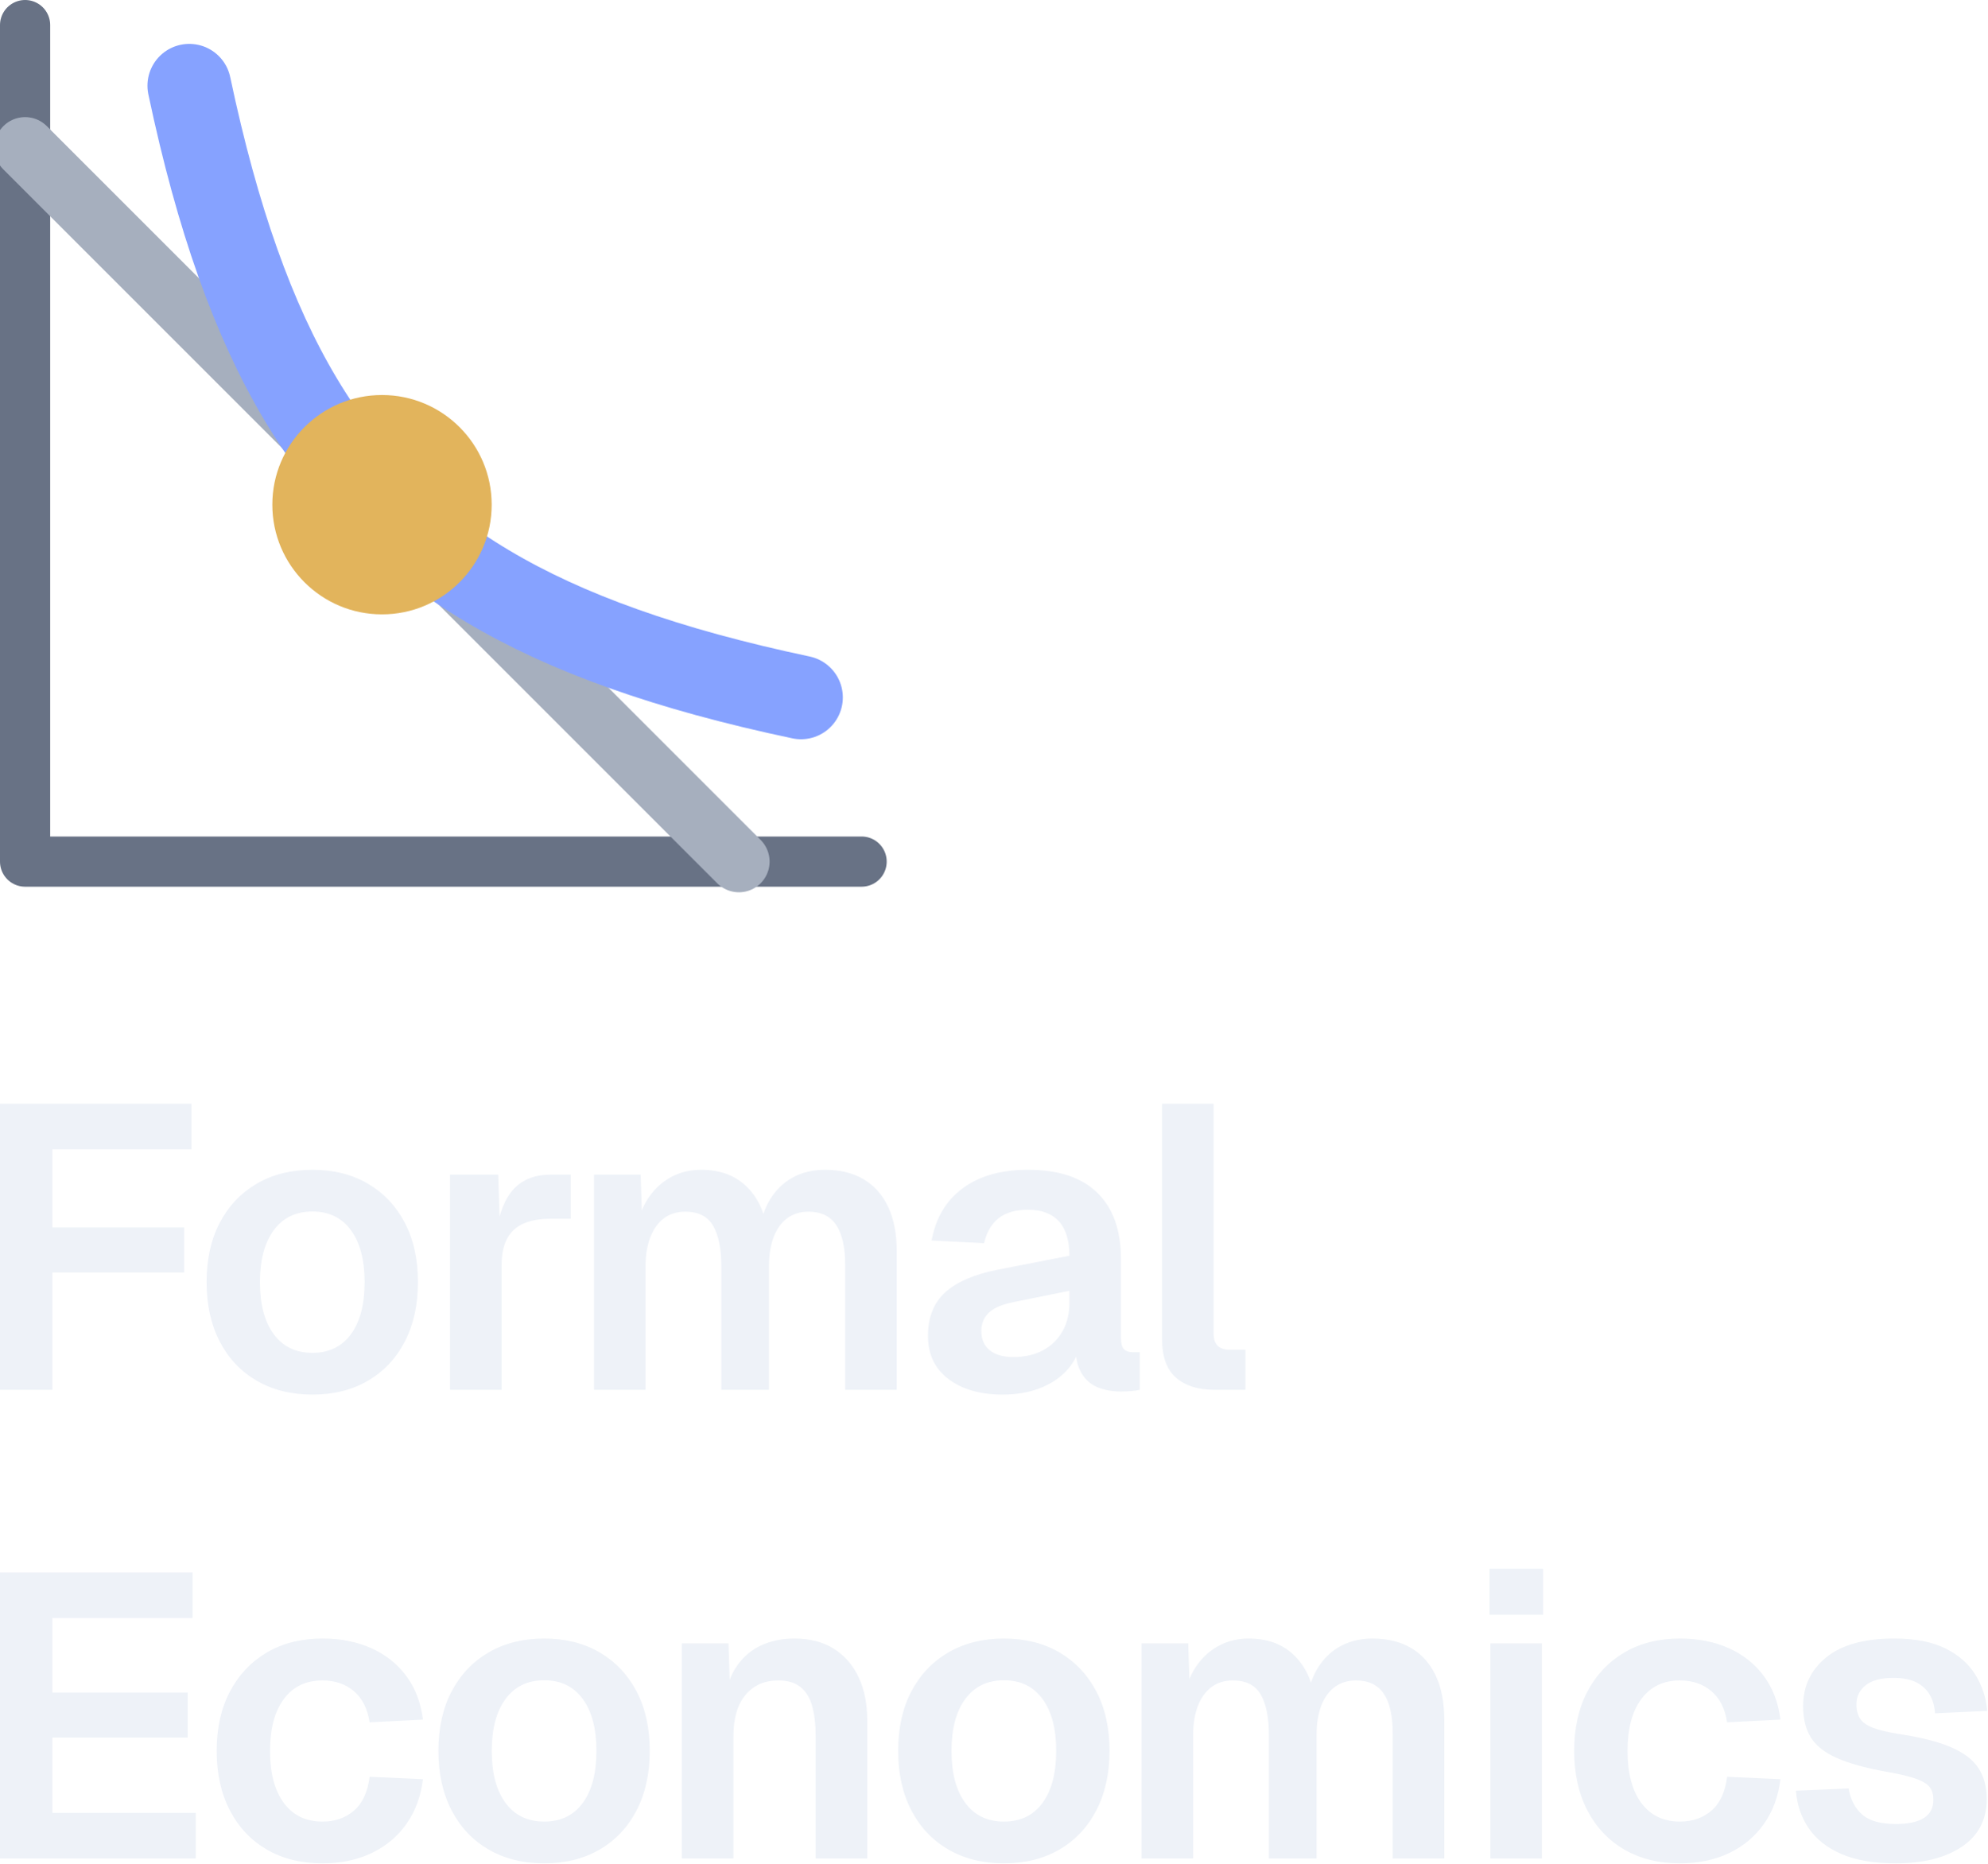
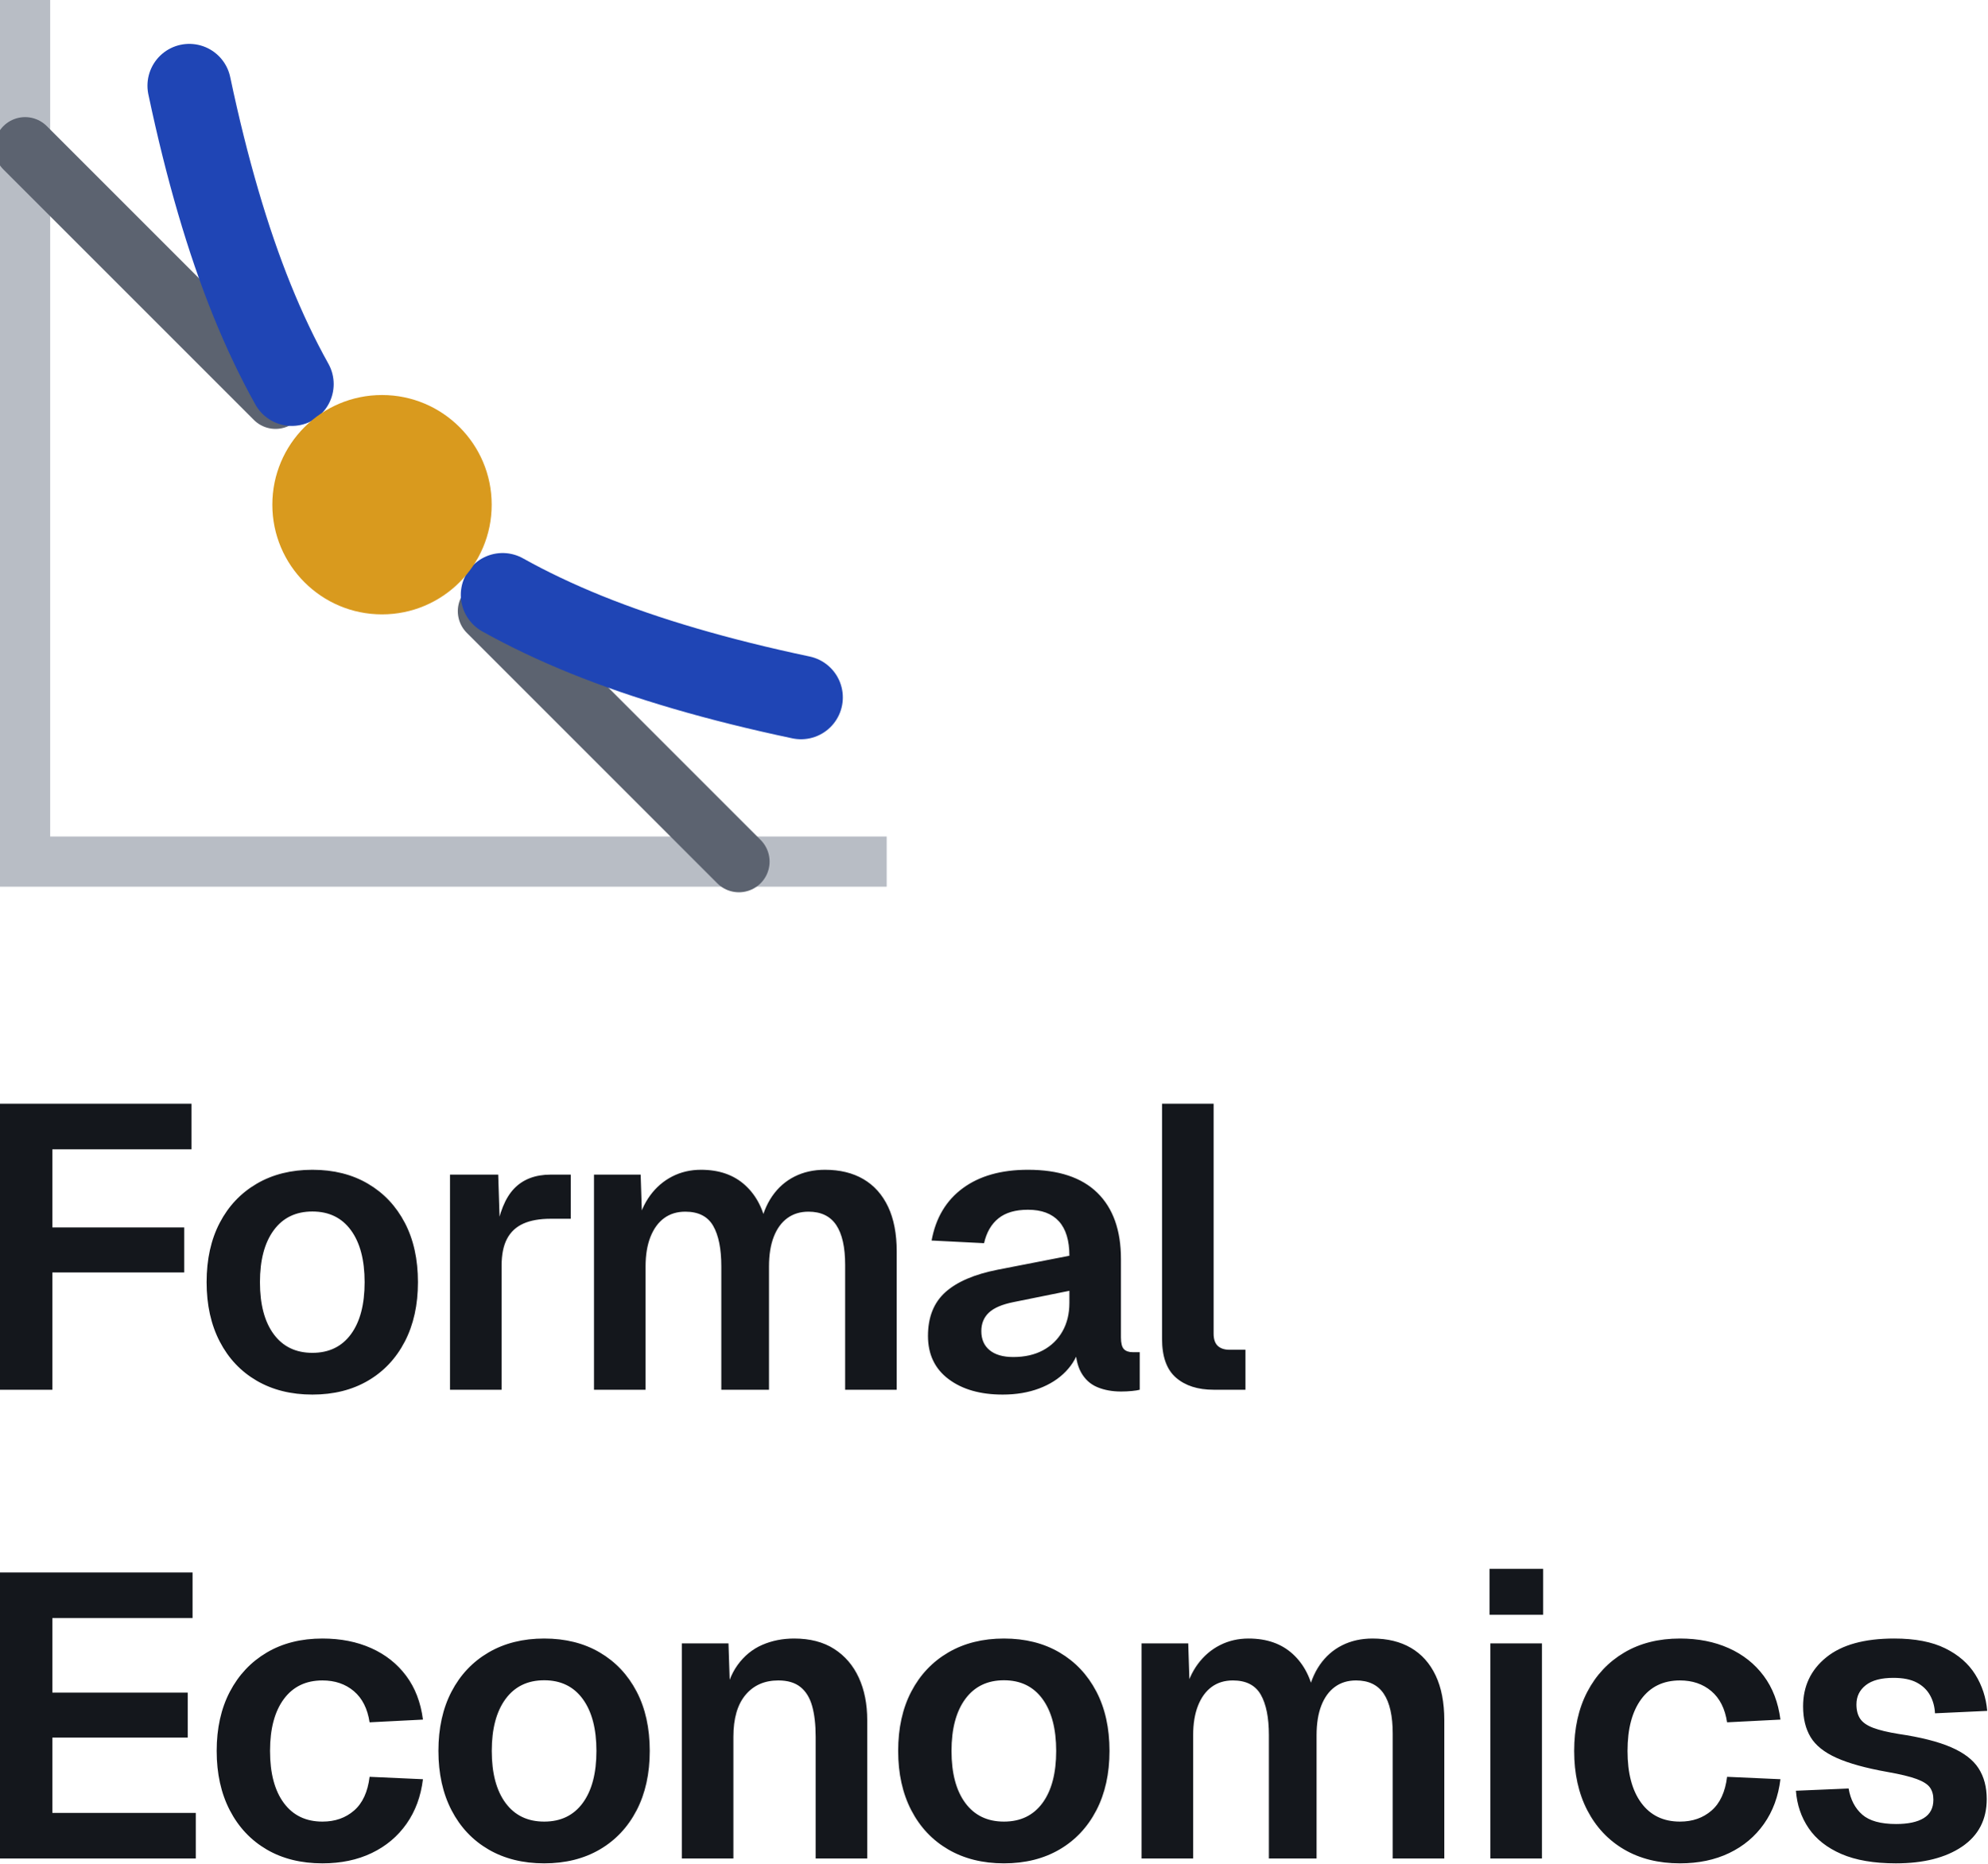
<svg xmlns="http://www.w3.org/2000/svg" viewBox="0 0 4578.452 4293.087" role="img" aria-label="Formal Economics">
  <g transform="translate(-370.469 -327.64) scale(85.657)">
    <g fill="none" stroke-linecap="round" stroke-linejoin="round">
-       <path d="M5 4.5V27H27.5" stroke="#687285" stroke-width="1.35" />
-       <path d="M5 7.8L24.2 27" stroke="#A6AFBE" stroke-width="1.65" />
-       <path d="M9.416 6.13C9.797 7.931 10.227 9.5 10.721 10.89C11.214 12.28 11.771 13.491 12.411 14.564C13.05 15.637 13.772 16.572 14.6 17.4C15.428 18.228 16.363 18.95 17.436 19.589C18.509 20.229 19.72 20.786 21.11 21.279C22.5 21.773 24.069 22.203 25.87 22.584" stroke="#86A2FF" stroke-width="2.25" />
+       <path d="M5 4.5V27H27.5" stroke="#B8BDC5" stroke-width="1.35" stroke-linecap="square" stroke-linejoin="miter" />
+       <path d="M5 7.8L11.736 14.536M17.464 20.264L24.2 27" stroke="#5C6370" stroke-width="1.65" />
+       <path d="M9.416 6.13C9.654 7.256 9.912 8.291 10.192 9.248C10.472 10.206 10.774 11.086 11.103 11.9C11.433 12.715 11.788 13.463 12.175 14.156M17.844 19.825C18.537 20.212 19.285 20.567 20.1 20.897C20.914 21.226 21.794 21.528 22.752 21.808C23.709 22.088 24.744 22.346 25.87 22.584" stroke="#1F45B5" stroke-width="2.25" />
    </g>
-     <circle cx="14.6" cy="17.4" r="2.95" fill="#E2B45C" />
+     <circle cx="14.6" cy="17.4" r="2.95" fill="#D99A1E" />
  </g>
-   <path transform="translate(0 3201.941)" d="M0 0L0 -659.01L441.094 -659.01L441.094 -553.958L55.156 -553.958L120.677 -621.51L120.677 -319.297L55.156 -373.88L424.375 -373.88L424.375 -270.286L55.156 -270.286L120.677 -324.87L120.677 0ZM0 0M719.738 11.146C670.858 11.146 628.097 0.495 591.457 -20.781C554.842 -42.083 526.431 -72.187 506.248 -111.094C486.092 -150.026 475.988 -195.599 475.988 -247.839C475.988 -300.417 486.092 -346.042 506.248 -384.635C526.431 -423.255 554.842 -453.281 591.457 -474.687C628.097 -496.094 670.858 -506.797 719.738 -506.797C768.618 -506.797 811.3 -496.094 847.733 -474.687C884.191 -453.281 912.498 -423.255 932.681 -384.635C952.837 -346.042 962.915 -300.417 962.915 -247.839C962.915 -195.599 952.837 -150.026 932.681 -111.094C912.498 -72.187 884.191 -42.083 847.733 -20.781C811.3 0.495 768.618 11.146 719.738 11.146ZM719.738 -85.026C757.967 -85.026 787.576 -99.349 808.566 -127.995C829.556 -156.641 840.05 -196.589 840.05 -247.839C840.05 -298.828 829.556 -338.698 808.566 -367.474C787.576 -396.25 757.967 -410.651 719.738 -410.651C681.509 -410.651 651.795 -396.25 630.623 -367.474C609.478 -338.698 598.905 -298.828 598.905 -247.839C598.905 -196.589 609.478 -156.641 630.623 -127.995C651.795 -99.349 681.509 -85.026 719.738 -85.026ZM719.738 -85.026M1036.807 0L1036.807 -495.651L1147.822 -495.651L1152.276 -357.917L1142.64 -360.339C1150.062 -407.865 1164.072 -442.292 1184.671 -463.646C1205.27 -484.974 1233.421 -495.651 1269.046 -495.651L1315.088 -495.651L1315.088 -393.932L1268.864 -393.932C1243.369 -393.932 1222.302 -390.182 1205.661 -382.708C1189.02 -375.208 1176.52 -363.568 1168.161 -347.812C1159.802 -332.031 1155.635 -311.25 1155.635 -285.521L1155.635 0ZM1036.807 0M1368.548 0L1368.548 -495.651L1476.048 -495.651L1479.954 -374.245L1468.079 -379.453C1474.121 -406.172 1484.121 -428.984 1498.053 -447.865C1511.959 -466.719 1528.964 -481.276 1548.99 -491.484C1569.043 -501.693 1591.074 -506.797 1615.084 -506.797C1657.037 -506.797 1691.048 -494.844 1717.089 -470.964C1743.157 -447.083 1759.694 -414.479 1766.751 -373.125L1750.423 -372.943C1755.865 -401.901 1765.423 -426.25 1779.095 -445.99C1792.767 -465.755 1809.954 -480.807 1830.605 -491.198C1851.282 -501.589 1874.615 -506.797 1900.605 -506.797C1935.136 -506.797 1964.72 -499.583 1989.329 -485.182C2013.964 -470.755 2032.897 -449.557 2046.152 -421.589C2059.381 -393.62 2065.996 -359.349 2065.996 -318.75L2065.996 0L1947.194 0L1947.194 -287.552C1947.194 -328.385 1940.319 -359.062 1926.595 -379.531C1912.845 -400.026 1891.569 -410.26 1862.714 -410.26C1843.782 -410.26 1827.558 -405.312 1813.99 -395.417C1800.449 -385.521 1790.032 -371.198 1782.714 -352.448C1775.423 -333.698 1771.751 -310.964 1771.751 -284.219L1771.751 0L1661.881 0L1661.881 -284.219C1661.881 -324.687 1655.631 -355.807 1643.131 -377.578C1630.605 -399.375 1609.199 -410.26 1578.886 -410.26C1559.954 -410.26 1543.704 -405.312 1530.162 -395.417C1516.621 -385.521 1506.1 -371.094 1498.6 -352.161C1491.126 -333.229 1487.376 -310.573 1487.376 -284.219L1487.376 0ZM1368.548 0M2310.112 11.146C2258.627 11.146 2217.091 -0.729 2185.476 -24.505C2153.835 -48.255 2138.028 -81.432 2138.028 -124.01C2138.028 -167.083 2151.335 -200.625 2177.95 -224.635C2204.565 -248.62 2244.903 -265.964 2298.966 -276.615L2463.835 -308.724C2463.835 -343.984 2455.763 -370.469 2439.617 -388.177C2423.445 -405.859 2399.721 -414.714 2368.419 -414.714C2339.565 -414.714 2316.934 -408.125 2300.476 -394.948C2284.018 -381.771 2272.95 -362.682 2267.247 -337.682L2146.388 -343.802C2155.919 -395.911 2179.877 -436.094 2218.315 -464.375C2256.752 -492.656 2306.778 -506.797 2368.419 -506.797C2438.966 -506.797 2492.299 -489.062 2528.445 -453.62C2564.565 -418.151 2582.638 -367.318 2582.638 -301.12L2582.638 -120.469C2582.638 -107.37 2584.903 -98.411 2589.408 -93.646C2593.94 -88.88 2600.841 -86.51 2610.112 -86.51L2625.893 -86.51L2625.893 0C2622.169 1.12 2616.179 2.083 2607.898 2.891C2599.591 3.698 2591.257 4.089 2582.846 4.089C2562.299 4.089 2543.992 0.703 2527.976 -6.042C2511.96 -12.786 2499.487 -24.219 2490.554 -40.365C2481.648 -56.536 2477.195 -78.828 2477.195 -107.292L2487.976 -100.234C2482.638 -78.464 2471.882 -59.115 2455.658 -42.24C2439.46 -25.339 2418.914 -12.214 2394.044 -2.891C2369.148 6.458 2341.179 11.146 2310.112 11.146ZM2334.617 -75.365C2360.971 -75.365 2383.783 -80.547 2403.028 -90.859C2422.273 -101.198 2437.221 -115.755 2447.872 -134.505C2458.523 -153.255 2463.835 -175.13 2463.835 -200.104L2463.835 -227.969L2335.372 -201.979C2309.122 -196.771 2290.164 -188.698 2278.471 -177.76C2266.778 -166.797 2260.945 -152.604 2260.945 -135.13C2260.945 -116.198 2267.351 -101.51 2280.138 -91.068C2292.95 -80.599 2311.101 -75.365 2334.617 -75.365ZM2334.617 -75.365M2796.141 0C2759.735 0 2730.854 -9.271 2709.448 -27.839C2688.016 -46.406 2677.313 -76.25 2677.313 -117.318L2677.313 -659.01L2796.141 -659.01L2796.141 -129.401C2796.141 -116.536 2799.318 -107.083 2805.698 -101.094C2812.052 -95.078 2821.193 -92.083 2833.068 -92.083L2869.474 -92.083L2869.474 0ZM2796.141 0" fill="#EEF2F8" />
-   <path transform="translate(-3143.823 4281.941)" d="M3143.823 0L3143.823 -659.01L3587.52 -659.01L3587.52 -553.958L3264.5 -553.958L3264.5 -382.24L3576.375 -382.24L3576.375 -278.646L3264.5 -278.646L3264.5 -105.078L3594.942 -105.078L3594.942 0ZM3143.823 0M3886.766 11.146C3837.521 11.146 3794.656 0.495 3758.224 -20.781C3721.766 -42.083 3693.458 -72.187 3673.276 -111.094C3653.12 -150.026 3643.016 -195.599 3643.016 -247.839C3643.016 -300.052 3653.12 -345.469 3673.276 -384.089C3693.458 -422.708 3721.766 -452.812 3758.224 -474.401C3794.656 -495.99 3837.521 -506.797 3886.766 -506.797C3928.719 -506.797 3966.193 -499.401 3999.162 -484.609C4032.156 -469.818 4058.979 -448.568 4079.656 -420.833C4100.307 -393.125 4113.198 -359.505 4118.25 -320.052L3995.359 -313.724C3990.542 -345.286 3978.406 -369.271 3958.979 -385.677C3939.552 -402.057 3915.49 -410.26 3886.766 -410.26C3848.537 -410.26 3818.823 -395.937 3797.651 -367.292C3776.505 -338.646 3765.932 -298.828 3765.932 -247.839C3765.932 -196.589 3776.505 -156.641 3797.651 -127.995C3818.823 -99.349 3848.537 -85.026 3886.766 -85.026C3915.724 -85.026 3939.969 -93.49 3959.526 -110.469C3979.083 -127.422 3991.037 -153.333 3995.359 -188.229L4118.25 -182.656C4113.432 -143.177 4100.828 -108.932 4080.386 -79.922C4059.969 -50.911 4033.276 -28.464 4000.281 -12.63C3967.313 3.229 3929.448 11.146 3886.766 11.146ZM3886.766 11.146M4397.649 11.146C4348.769 11.146 4306.008 0.495 4269.368 -20.781C4232.753 -42.083 4204.342 -72.187 4184.159 -111.094C4164.003 -150.026 4153.899 -195.599 4153.899 -247.839C4153.899 -300.417 4164.003 -346.042 4184.159 -384.635C4204.342 -423.255 4232.753 -453.281 4269.368 -474.687C4306.008 -496.094 4348.769 -506.797 4397.649 -506.797C4446.529 -506.797 4489.212 -496.094 4525.644 -474.687C4562.102 -453.281 4590.409 -423.255 4610.592 -384.635C4630.748 -346.042 4640.826 -300.417 4640.826 -247.839C4640.826 -195.599 4630.748 -150.026 4610.592 -111.094C4590.409 -72.187 4562.102 -42.083 4525.644 -20.781C4489.212 0.495 4446.529 11.146 4397.649 11.146ZM4397.649 -85.026C4435.878 -85.026 4465.488 -99.349 4486.477 -127.995C4507.467 -156.641 4517.962 -196.589 4517.962 -247.839C4517.962 -298.828 4507.467 -338.698 4486.477 -367.474C4465.488 -396.25 4435.878 -410.651 4397.649 -410.651C4359.42 -410.651 4329.706 -396.25 4308.534 -367.474C4287.389 -338.698 4276.816 -298.828 4276.816 -247.839C4276.816 -196.589 4287.389 -156.641 4308.534 -127.995C4329.706 -99.349 4359.42 -85.026 4397.649 -85.026ZM4397.649 -85.026M4714.718 0L4714.718 -495.651L4822.218 -495.651L4826.853 -356.615L4812.374 -362.37C4817.582 -396.901 4827.843 -424.714 4843.181 -445.807C4858.52 -466.927 4877.426 -482.37 4899.9 -492.135C4922.374 -501.901 4946.905 -506.797 4973.52 -506.797C5010.03 -506.797 5040.733 -498.828 5065.681 -482.865C5090.603 -466.901 5109.562 -444.818 5122.478 -416.667C5135.421 -388.516 5141.879 -355.885 5141.879 -318.75L5141.879 0L5023.077 0L5023.077 -280.495C5023.077 -308.359 5020.369 -331.901 5015.004 -351.146C5009.614 -370.391 5000.603 -385.052 4987.999 -395.13C4975.369 -405.234 4958.416 -410.26 4937.114 -410.26C4905.317 -410.26 4880.082 -399.167 4861.463 -376.953C4842.843 -354.74 4833.546 -322.578 4833.546 -280.495L4833.546 0ZM4714.718 0M5456.914 11.146C5408.034 11.146 5365.273 0.495 5328.633 -20.781C5292.018 -42.083 5263.607 -72.187 5243.425 -111.094C5223.268 -150.026 5213.164 -195.599 5213.164 -247.839C5213.164 -300.417 5223.268 -346.042 5243.425 -384.635C5263.607 -423.255 5292.018 -453.281 5328.633 -474.687C5365.273 -496.094 5408.034 -506.797 5456.914 -506.797C5505.794 -506.797 5548.477 -496.094 5584.909 -474.687C5621.367 -453.281 5649.675 -423.255 5669.857 -384.635C5690.013 -346.042 5700.091 -300.417 5700.091 -247.839C5700.091 -195.599 5690.013 -150.026 5669.857 -111.094C5649.675 -72.187 5621.367 -42.083 5584.909 -20.781C5548.477 0.495 5505.794 11.146 5456.914 11.146ZM5456.914 -85.026C5495.143 -85.026 5524.753 -99.349 5545.742 -127.995C5566.732 -156.641 5577.227 -196.589 5577.227 -247.839C5577.227 -298.828 5566.732 -338.698 5545.742 -367.474C5524.753 -396.25 5495.143 -410.651 5456.914 -410.651C5418.685 -410.651 5388.971 -396.25 5367.8 -367.474C5346.654 -338.698 5336.081 -298.828 5336.081 -247.839C5336.081 -196.589 5346.654 -156.641 5367.8 -127.995C5388.971 -99.349 5418.685 -85.026 5456.914 -85.026ZM5456.914 -85.026M5773.983 0L5773.983 -495.651L5881.483 -495.651L5885.389 -374.245L5873.514 -379.453C5879.556 -406.172 5889.556 -428.984 5903.488 -447.865C5917.394 -466.719 5934.4 -481.276 5954.426 -491.484C5974.478 -501.693 5996.509 -506.797 6020.519 -506.797C6062.472 -506.797 6096.483 -494.844 6122.525 -470.964C6148.592 -447.083 6165.129 -414.479 6172.186 -373.125L6155.858 -372.943C6161.301 -401.901 6170.858 -426.25 6184.53 -445.99C6198.202 -465.755 6215.389 -480.807 6236.04 -491.198C6256.717 -501.589 6280.051 -506.797 6306.04 -506.797C6340.571 -506.797 6370.155 -499.583 6394.764 -485.182C6419.4 -470.755 6438.332 -449.557 6451.587 -421.589C6464.816 -393.62 6471.431 -359.349 6471.431 -318.75L6471.431 0L6352.629 0L6352.629 -287.552C6352.629 -328.385 6345.754 -359.062 6332.03 -379.531C6318.28 -400.026 6297.004 -410.26 6268.15 -410.26C6249.217 -410.26 6232.993 -405.312 6219.426 -395.417C6205.884 -385.521 6195.467 -371.198 6188.15 -352.448C6180.858 -333.698 6177.186 -310.964 6177.186 -284.219L6177.186 0L6067.316 0L6067.316 -284.219C6067.316 -324.687 6061.066 -355.807 6048.566 -377.578C6036.04 -399.375 6014.634 -410.26 5984.321 -410.26C5965.389 -410.26 5949.139 -405.312 5935.597 -395.417C5922.056 -385.521 5911.535 -371.094 5904.035 -352.161C5896.561 -333.229 5892.811 -310.573 5892.811 -284.219L5892.811 0ZM5773.983 0M6577.627 0L6577.627 -495.651L6696.429 -495.651L6696.429 0ZM6575.778 -561.562L6575.778 -667.37L6699.215 -667.37L6699.215 -561.562ZM6575.778 -561.562M7014.438 11.146C6965.193 11.146 6922.329 0.495 6885.897 -20.781C6849.438 -42.083 6821.131 -72.187 6800.949 -111.094C6780.792 -150.026 6770.688 -195.599 6770.688 -247.839C6770.688 -300.052 6780.792 -345.469 6800.949 -384.089C6821.131 -422.708 6849.438 -452.812 6885.897 -474.401C6922.329 -495.99 6965.193 -506.797 7014.438 -506.797C7056.391 -506.797 7093.865 -499.401 7126.834 -484.609C7159.829 -469.818 7186.652 -448.568 7207.329 -420.833C7227.98 -393.125 7240.871 -359.505 7245.923 -320.052L7123.032 -313.724C7118.214 -345.286 7106.079 -369.271 7086.652 -385.677C7067.225 -402.057 7043.162 -410.26 7014.438 -410.26C6976.209 -410.26 6946.496 -395.937 6925.324 -367.292C6904.178 -338.646 6893.605 -298.828 6893.605 -247.839C6893.605 -196.589 6904.178 -156.641 6925.324 -127.995C6946.496 -99.349 6976.209 -85.026 7014.438 -85.026C7043.397 -85.026 7067.641 -93.49 7087.199 -110.469C7106.756 -127.422 7118.709 -153.333 7123.032 -188.229L7245.923 -182.656C7241.105 -143.177 7228.501 -108.932 7208.058 -79.922C7187.641 -50.911 7160.949 -28.464 7127.954 -12.63C7094.985 3.229 7057.121 11.146 7014.438 11.146ZM7014.438 11.146M7511.962 11.146C7461.337 11.146 7419.462 3.958 7386.363 -10.391C7353.264 -24.766 7328.134 -44.531 7310.999 -69.714C7293.863 -94.896 7284.046 -123.698 7281.572 -156.12L7402.978 -161.328C7407.431 -135.573 7417.926 -115.495 7434.462 -101.068C7450.973 -86.667 7476.936 -79.453 7512.327 -79.453C7540.035 -79.453 7561.311 -83.984 7576.103 -93.099C7590.895 -102.187 7598.291 -116.328 7598.291 -135.521C7598.291 -146.771 7595.66 -156.12 7590.4 -163.542C7585.139 -170.99 7574.905 -177.5 7559.671 -183.151C7544.436 -188.776 7522.093 -194.193 7492.639 -199.375C7442.639 -208.281 7403.473 -219.115 7375.139 -231.875C7346.806 -244.609 7326.884 -260.573 7315.374 -279.766C7303.863 -298.958 7298.108 -322.526 7298.108 -350.495C7298.108 -396.901 7315.895 -434.557 7351.468 -463.437C7387.041 -492.344 7439.254 -506.797 7508.056 -506.797C7555.843 -506.797 7594.983 -499.271 7625.478 -484.245C7655.973 -469.219 7679.098 -449.062 7694.801 -423.828C7710.53 -398.568 7719.697 -370.651 7722.275 -340.104L7601.988 -334.531C7601.259 -350 7597.405 -363.932 7590.478 -376.302C7583.551 -388.672 7573.264 -398.411 7559.671 -405.547C7546.051 -412.656 7528.238 -416.198 7506.207 -416.198C7478.108 -416.198 7456.884 -410.573 7442.535 -399.323C7428.186 -388.047 7420.999 -373.255 7420.999 -354.948C7420.999 -341.589 7423.863 -330.599 7429.619 -321.979C7435.374 -313.385 7445.4 -306.406 7459.697 -301.016C7473.994 -295.625 7493.395 -290.964 7517.9 -287.005C7568.889 -279.453 7609.228 -269.245 7638.942 -256.38C7668.629 -243.516 7689.775 -227.318 7702.327 -207.839C7714.879 -188.333 7721.181 -164.74 7721.181 -137.005C7721.181 -89.609 7702.197 -53.073 7664.28 -27.37C7626.337 -1.693 7575.582 11.146 7511.962 11.146ZM7511.962 11.146" fill="#EEF2F8" />
+   <path transform="translate(0 3201.941)" d="M0 0L0 -659.01L441.094 -659.01L441.094 -553.958L55.156 -553.958L120.677 -621.51L120.677 -319.297L55.156 -373.88L424.375 -373.88L424.375 -270.286L55.156 -270.286L120.677 -324.87L120.677 0ZM0 0M719.738 11.146C670.858 11.146 628.097 0.495 591.457 -20.781C554.842 -42.083 526.431 -72.187 506.248 -111.094C486.092 -150.026 475.988 -195.599 475.988 -247.839C475.988 -300.417 486.092 -346.042 506.248 -384.635C526.431 -423.255 554.842 -453.281 591.457 -474.687C628.097 -496.094 670.858 -506.797 719.738 -506.797C768.618 -506.797 811.3 -496.094 847.733 -474.687C884.191 -453.281 912.498 -423.255 932.681 -384.635C952.837 -346.042 962.915 -300.417 962.915 -247.839C962.915 -195.599 952.837 -150.026 932.681 -111.094C912.498 -72.187 884.191 -42.083 847.733 -20.781C811.3 0.495 768.618 11.146 719.738 11.146ZM719.738 -85.026C757.967 -85.026 787.576 -99.349 808.566 -127.995C829.556 -156.641 840.05 -196.589 840.05 -247.839C840.05 -298.828 829.556 -338.698 808.566 -367.474C787.576 -396.25 757.967 -410.651 719.738 -410.651C681.509 -410.651 651.795 -396.25 630.623 -367.474C609.478 -338.698 598.905 -298.828 598.905 -247.839C598.905 -196.589 609.478 -156.641 630.623 -127.995C651.795 -99.349 681.509 -85.026 719.738 -85.026ZM719.738 -85.026M1036.807 0L1036.807 -495.651L1147.822 -495.651L1152.276 -357.917L1142.64 -360.339C1150.062 -407.865 1164.072 -442.292 1184.671 -463.646C1205.27 -484.974 1233.421 -495.651 1269.046 -495.651L1315.088 -495.651L1315.088 -393.932L1268.864 -393.932C1243.369 -393.932 1222.302 -390.182 1205.661 -382.708C1189.02 -375.208 1176.52 -363.568 1168.161 -347.812C1159.802 -332.031 1155.635 -311.25 1155.635 -285.521L1155.635 0ZM1036.807 0M1368.548 0L1368.548 -495.651L1476.048 -495.651L1479.954 -374.245L1468.079 -379.453C1474.121 -406.172 1484.121 -428.984 1498.053 -447.865C1511.959 -466.719 1528.964 -481.276 1548.99 -491.484C1569.043 -501.693 1591.074 -506.797 1615.084 -506.797C1657.037 -506.797 1691.048 -494.844 1717.089 -470.964C1743.157 -447.083 1759.694 -414.479 1766.751 -373.125L1750.423 -372.943C1755.865 -401.901 1765.423 -426.25 1779.095 -445.99C1792.767 -465.755 1809.954 -480.807 1830.605 -491.198C1851.282 -501.589 1874.615 -506.797 1900.605 -506.797C1935.136 -506.797 1964.72 -499.583 1989.329 -485.182C2013.964 -470.755 2032.897 -449.557 2046.152 -421.589C2059.381 -393.62 2065.996 -359.349 2065.996 -318.75L2065.996 0L1947.194 0L1947.194 -287.552C1947.194 -328.385 1940.319 -359.062 1926.595 -379.531C1912.845 -400.026 1891.569 -410.26 1862.714 -410.26C1843.782 -410.26 1827.558 -405.312 1813.99 -395.417C1800.449 -385.521 1790.032 -371.198 1782.714 -352.448C1775.423 -333.698 1771.751 -310.964 1771.751 -284.219L1771.751 0L1661.881 0L1661.881 -284.219C1661.881 -324.687 1655.631 -355.807 1643.131 -377.578C1630.605 -399.375 1609.199 -410.26 1578.886 -410.26C1559.954 -410.26 1543.704 -405.312 1530.162 -395.417C1516.621 -385.521 1506.1 -371.094 1498.6 -352.161C1491.126 -333.229 1487.376 -310.573 1487.376 -284.219L1487.376 0ZM1368.548 0M2310.112 11.146C2258.627 11.146 2217.091 -0.729 2185.476 -24.505C2153.835 -48.255 2138.028 -81.432 2138.028 -124.01C2138.028 -167.083 2151.335 -200.625 2177.95 -224.635C2204.565 -248.62 2244.903 -265.964 2298.966 -276.615L2463.835 -308.724C2463.835 -343.984 2455.763 -370.469 2439.617 -388.177C2423.445 -405.859 2399.721 -414.714 2368.419 -414.714C2339.565 -414.714 2316.934 -408.125 2300.476 -394.948C2284.018 -381.771 2272.95 -362.682 2267.247 -337.682L2146.388 -343.802C2155.919 -395.911 2179.877 -436.094 2218.315 -464.375C2256.752 -492.656 2306.778 -506.797 2368.419 -506.797C2438.966 -506.797 2492.299 -489.062 2528.445 -453.62C2564.565 -418.151 2582.638 -367.318 2582.638 -301.12L2582.638 -120.469C2582.638 -107.37 2584.903 -98.411 2589.408 -93.646C2593.94 -88.88 2600.841 -86.51 2610.112 -86.51L2625.893 -86.51L2625.893 0C2622.169 1.12 2616.179 2.083 2607.898 2.891C2599.591 3.698 2591.257 4.089 2582.846 4.089C2562.299 4.089 2543.992 0.703 2527.976 -6.042C2511.96 -12.786 2499.487 -24.219 2490.554 -40.365C2481.648 -56.536 2477.195 -78.828 2477.195 -107.292L2487.976 -100.234C2482.638 -78.464 2471.882 -59.115 2455.658 -42.24C2439.46 -25.339 2418.914 -12.214 2394.044 -2.891C2369.148 6.458 2341.179 11.146 2310.112 11.146ZM2334.617 -75.365C2360.971 -75.365 2383.783 -80.547 2403.028 -90.859C2422.273 -101.198 2437.221 -115.755 2447.872 -134.505C2458.523 -153.255 2463.835 -175.13 2463.835 -200.104L2463.835 -227.969L2335.372 -201.979C2309.122 -196.771 2290.164 -188.698 2278.471 -177.76C2266.778 -166.797 2260.945 -152.604 2260.945 -135.13C2260.945 -116.198 2267.351 -101.51 2280.138 -91.068C2292.95 -80.599 2311.101 -75.365 2334.617 -75.365ZM2334.617 -75.365M2796.141 0C2759.735 0 2730.854 -9.271 2709.448 -27.839C2688.016 -46.406 2677.313 -76.25 2677.313 -117.318L2677.313 -659.01L2796.141 -659.01L2796.141 -129.401C2796.141 -116.536 2799.318 -107.083 2805.698 -101.094C2812.052 -95.078 2821.193 -92.083 2833.068 -92.083L2869.474 -92.083L2869.474 0ZM2796.141 0" fill="#14171C" />
+   <path transform="translate(-3143.823 4281.941)" d="M3143.823 0L3143.823 -659.01L3587.52 -659.01L3587.52 -553.958L3264.5 -553.958L3264.5 -382.24L3576.375 -382.24L3576.375 -278.646L3264.5 -278.646L3264.5 -105.078L3594.942 -105.078L3594.942 0ZM3143.823 0M3886.766 11.146C3837.521 11.146 3794.656 0.495 3758.224 -20.781C3721.766 -42.083 3693.458 -72.187 3673.276 -111.094C3653.12 -150.026 3643.016 -195.599 3643.016 -247.839C3643.016 -300.052 3653.12 -345.469 3673.276 -384.089C3693.458 -422.708 3721.766 -452.812 3758.224 -474.401C3794.656 -495.99 3837.521 -506.797 3886.766 -506.797C3928.719 -506.797 3966.193 -499.401 3999.162 -484.609C4032.156 -469.818 4058.979 -448.568 4079.656 -420.833C4100.307 -393.125 4113.198 -359.505 4118.25 -320.052L3995.359 -313.724C3990.542 -345.286 3978.406 -369.271 3958.979 -385.677C3939.552 -402.057 3915.49 -410.26 3886.766 -410.26C3848.537 -410.26 3818.823 -395.937 3797.651 -367.292C3776.505 -338.646 3765.932 -298.828 3765.932 -247.839C3765.932 -196.589 3776.505 -156.641 3797.651 -127.995C3818.823 -99.349 3848.537 -85.026 3886.766 -85.026C3915.724 -85.026 3939.969 -93.49 3959.526 -110.469C3979.083 -127.422 3991.037 -153.333 3995.359 -188.229L4118.25 -182.656C4113.432 -143.177 4100.828 -108.932 4080.386 -79.922C4059.969 -50.911 4033.276 -28.464 4000.281 -12.63C3967.313 3.229 3929.448 11.146 3886.766 11.146ZM3886.766 11.146M4397.649 11.146C4348.769 11.146 4306.008 0.495 4269.368 -20.781C4232.753 -42.083 4204.342 -72.187 4184.159 -111.094C4164.003 -150.026 4153.899 -195.599 4153.899 -247.839C4153.899 -300.417 4164.003 -346.042 4184.159 -384.635C4204.342 -423.255 4232.753 -453.281 4269.368 -474.687C4306.008 -496.094 4348.769 -506.797 4397.649 -506.797C4446.529 -506.797 4489.212 -496.094 4525.644 -474.687C4562.102 -453.281 4590.409 -423.255 4610.592 -384.635C4630.748 -346.042 4640.826 -300.417 4640.826 -247.839C4640.826 -195.599 4630.748 -150.026 4610.592 -111.094C4590.409 -72.187 4562.102 -42.083 4525.644 -20.781C4489.212 0.495 4446.529 11.146 4397.649 11.146ZM4397.649 -85.026C4435.878 -85.026 4465.488 -99.349 4486.477 -127.995C4507.467 -156.641 4517.962 -196.589 4517.962 -247.839C4517.962 -298.828 4507.467 -338.698 4486.477 -367.474C4465.488 -396.25 4435.878 -410.651 4397.649 -410.651C4359.42 -410.651 4329.706 -396.25 4308.534 -367.474C4287.389 -338.698 4276.816 -298.828 4276.816 -247.839C4276.816 -196.589 4287.389 -156.641 4308.534 -127.995C4329.706 -99.349 4359.42 -85.026 4397.649 -85.026ZM4397.649 -85.026M4714.718 0L4714.718 -495.651L4822.218 -495.651L4826.853 -356.615L4812.374 -362.37C4817.582 -396.901 4827.843 -424.714 4843.181 -445.807C4858.52 -466.927 4877.426 -482.37 4899.9 -492.135C4922.374 -501.901 4946.905 -506.797 4973.52 -506.797C5010.03 -506.797 5040.733 -498.828 5065.681 -482.865C5090.603 -466.901 5109.562 -444.818 5122.478 -416.667C5135.421 -388.516 5141.879 -355.885 5141.879 -318.75L5141.879 0L5023.077 0L5023.077 -280.495C5023.077 -308.359 5020.369 -331.901 5015.004 -351.146C5009.614 -370.391 5000.603 -385.052 4987.999 -395.13C4975.369 -405.234 4958.416 -410.26 4937.114 -410.26C4905.317 -410.26 4880.082 -399.167 4861.463 -376.953C4842.843 -354.74 4833.546 -322.578 4833.546 -280.495L4833.546 0ZM4714.718 0M5456.914 11.146C5408.034 11.146 5365.273 0.495 5328.633 -20.781C5292.018 -42.083 5263.607 -72.187 5243.425 -111.094C5223.268 -150.026 5213.164 -195.599 5213.164 -247.839C5213.164 -300.417 5223.268 -346.042 5243.425 -384.635C5263.607 -423.255 5292.018 -453.281 5328.633 -474.687C5365.273 -496.094 5408.034 -506.797 5456.914 -506.797C5505.794 -506.797 5548.477 -496.094 5584.909 -474.687C5621.367 -453.281 5649.675 -423.255 5669.857 -384.635C5690.013 -346.042 5700.091 -300.417 5700.091 -247.839C5700.091 -195.599 5690.013 -150.026 5669.857 -111.094C5649.675 -72.187 5621.367 -42.083 5584.909 -20.781C5548.477 0.495 5505.794 11.146 5456.914 11.146ZM5456.914 -85.026C5495.143 -85.026 5524.753 -99.349 5545.742 -127.995C5566.732 -156.641 5577.227 -196.589 5577.227 -247.839C5577.227 -298.828 5566.732 -338.698 5545.742 -367.474C5524.753 -396.25 5495.143 -410.651 5456.914 -410.651C5418.685 -410.651 5388.971 -396.25 5367.8 -367.474C5346.654 -338.698 5336.081 -298.828 5336.081 -247.839C5336.081 -196.589 5346.654 -156.641 5367.8 -127.995C5388.971 -99.349 5418.685 -85.026 5456.914 -85.026ZM5456.914 -85.026M5773.983 0L5773.983 -495.651L5881.483 -495.651L5885.389 -374.245L5873.514 -379.453C5879.556 -406.172 5889.556 -428.984 5903.488 -447.865C5917.394 -466.719 5934.4 -481.276 5954.426 -491.484C5974.478 -501.693 5996.509 -506.797 6020.519 -506.797C6062.472 -506.797 6096.483 -494.844 6122.525 -470.964C6148.592 -447.083 6165.129 -414.479 6172.186 -373.125L6155.858 -372.943C6161.301 -401.901 6170.858 -426.25 6184.53 -445.99C6198.202 -465.755 6215.389 -480.807 6236.04 -491.198C6256.717 -501.589 6280.051 -506.797 6306.04 -506.797C6340.571 -506.797 6370.155 -499.583 6394.764 -485.182C6419.4 -470.755 6438.332 -449.557 6451.587 -421.589C6464.816 -393.62 6471.431 -359.349 6471.431 -318.75L6471.431 0L6352.629 0L6352.629 -287.552C6352.629 -328.385 6345.754 -359.062 6332.03 -379.531C6318.28 -400.026 6297.004 -410.26 6268.15 -410.26C6249.217 -410.26 6232.993 -405.312 6219.426 -395.417C6205.884 -385.521 6195.467 -371.198 6188.15 -352.448C6180.858 -333.698 6177.186 -310.964 6177.186 -284.219L6177.186 0L6067.316 0L6067.316 -284.219C6067.316 -324.687 6061.066 -355.807 6048.566 -377.578C6036.04 -399.375 6014.634 -410.26 5984.321 -410.26C5965.389 -410.26 5949.139 -405.312 5935.597 -395.417C5922.056 -385.521 5911.535 -371.094 5904.035 -352.161C5896.561 -333.229 5892.811 -310.573 5892.811 -284.219L5892.811 0ZM5773.983 0M6577.627 0L6577.627 -495.651L6696.429 -495.651L6696.429 0ZM6575.778 -561.562L6575.778 -667.37L6699.215 -667.37L6699.215 -561.562ZM6575.778 -561.562M7014.438 11.146C6965.193 11.146 6922.329 0.495 6885.897 -20.781C6849.438 -42.083 6821.131 -72.187 6800.949 -111.094C6780.792 -150.026 6770.688 -195.599 6770.688 -247.839C6770.688 -300.052 6780.792 -345.469 6800.949 -384.089C6821.131 -422.708 6849.438 -452.812 6885.897 -474.401C6922.329 -495.99 6965.193 -506.797 7014.438 -506.797C7056.391 -506.797 7093.865 -499.401 7126.834 -484.609C7159.829 -469.818 7186.652 -448.568 7207.329 -420.833C7227.98 -393.125 7240.871 -359.505 7245.923 -320.052L7123.032 -313.724C7118.214 -345.286 7106.079 -369.271 7086.652 -385.677C7067.225 -402.057 7043.162 -410.26 7014.438 -410.26C6976.209 -410.26 6946.496 -395.937 6925.324 -367.292C6904.178 -338.646 6893.605 -298.828 6893.605 -247.839C6893.605 -196.589 6904.178 -156.641 6925.324 -127.995C6946.496 -99.349 6976.209 -85.026 7014.438 -85.026C7043.397 -85.026 7067.641 -93.49 7087.199 -110.469C7106.756 -127.422 7118.709 -153.333 7123.032 -188.229L7245.923 -182.656C7241.105 -143.177 7228.501 -108.932 7208.058 -79.922C7187.641 -50.911 7160.949 -28.464 7127.954 -12.63C7094.985 3.229 7057.121 11.146 7014.438 11.146ZM7014.438 11.146M7511.962 11.146C7461.337 11.146 7419.462 3.958 7386.363 -10.391C7353.264 -24.766 7328.134 -44.531 7310.999 -69.714C7293.863 -94.896 7284.046 -123.698 7281.572 -156.12L7402.978 -161.328C7407.431 -135.573 7417.926 -115.495 7434.462 -101.068C7450.973 -86.667 7476.936 -79.453 7512.327 -79.453C7540.035 -79.453 7561.311 -83.984 7576.103 -93.099C7590.895 -102.187 7598.291 -116.328 7598.291 -135.521C7598.291 -146.771 7595.66 -156.12 7590.4 -163.542C7585.139 -170.99 7574.905 -177.5 7559.671 -183.151C7544.436 -188.776 7522.093 -194.193 7492.639 -199.375C7442.639 -208.281 7403.473 -219.115 7375.139 -231.875C7346.806 -244.609 7326.884 -260.573 7315.374 -279.766C7303.863 -298.958 7298.108 -322.526 7298.108 -350.495C7298.108 -396.901 7315.895 -434.557 7351.468 -463.437C7387.041 -492.344 7439.254 -506.797 7508.056 -506.797C7555.843 -506.797 7594.983 -499.271 7625.478 -484.245C7655.973 -469.219 7679.098 -449.062 7694.801 -423.828C7710.53 -398.568 7719.697 -370.651 7722.275 -340.104L7601.988 -334.531C7601.259 -350 7597.405 -363.932 7590.478 -376.302C7583.551 -388.672 7573.264 -398.411 7559.671 -405.547C7546.051 -412.656 7528.238 -416.198 7506.207 -416.198C7478.108 -416.198 7456.884 -410.573 7442.535 -399.323C7428.186 -388.047 7420.999 -373.255 7420.999 -354.948C7420.999 -341.589 7423.863 -330.599 7429.619 -321.979C7435.374 -313.385 7445.4 -306.406 7459.697 -301.016C7473.994 -295.625 7493.395 -290.964 7517.9 -287.005C7568.889 -279.453 7609.228 -269.245 7638.942 -256.38C7668.629 -243.516 7689.775 -227.318 7702.327 -207.839C7714.879 -188.333 7721.181 -164.74 7721.181 -137.005C7721.181 -89.609 7702.197 -53.073 7664.28 -27.37C7626.337 -1.693 7575.582 11.146 7511.962 11.146ZM7511.962 11.146" fill="#14171C" />
</svg>
